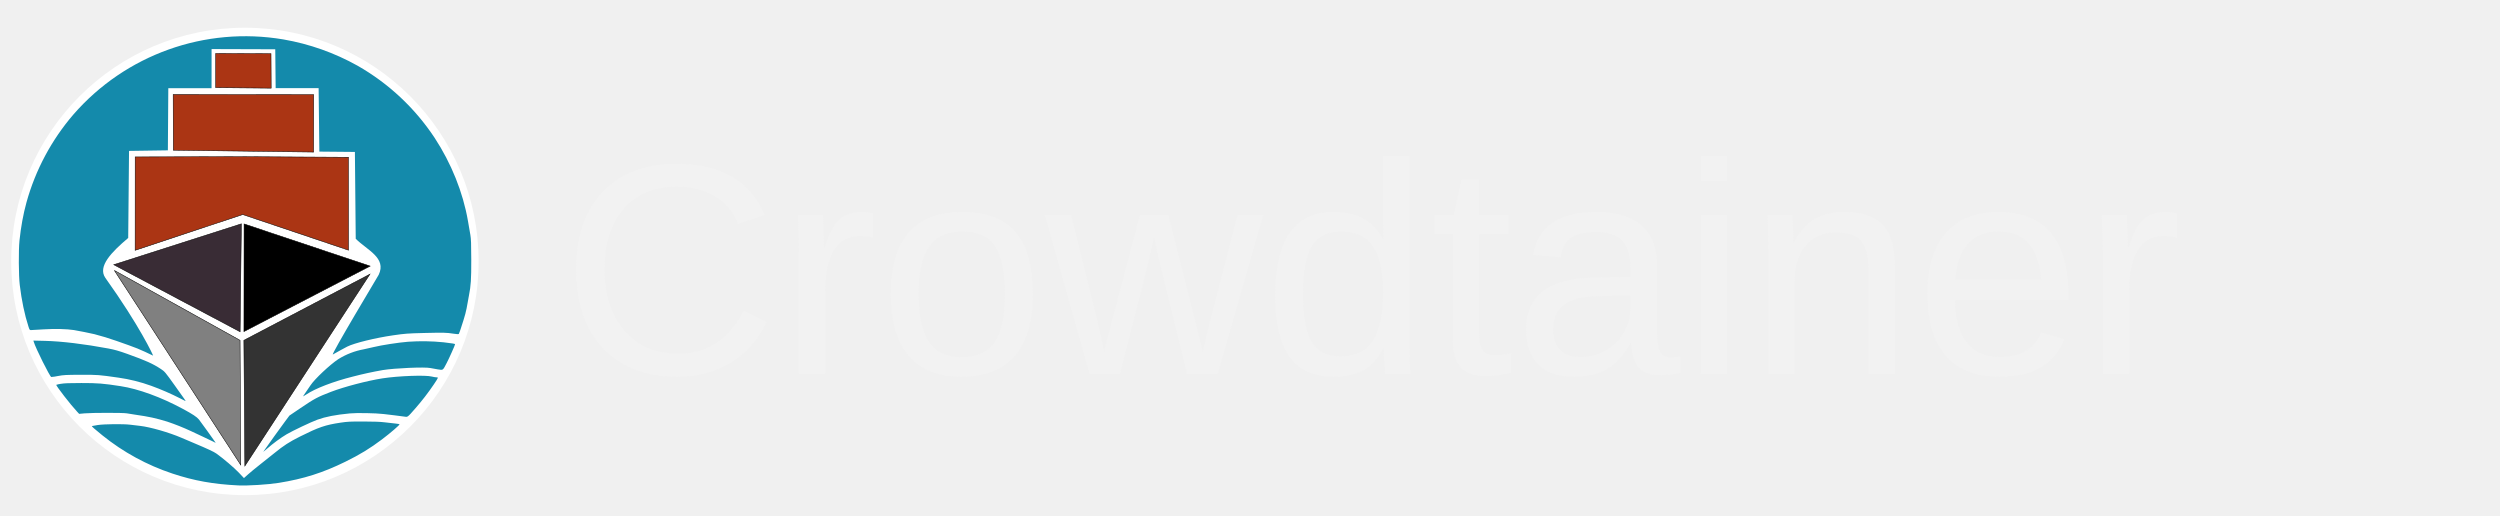
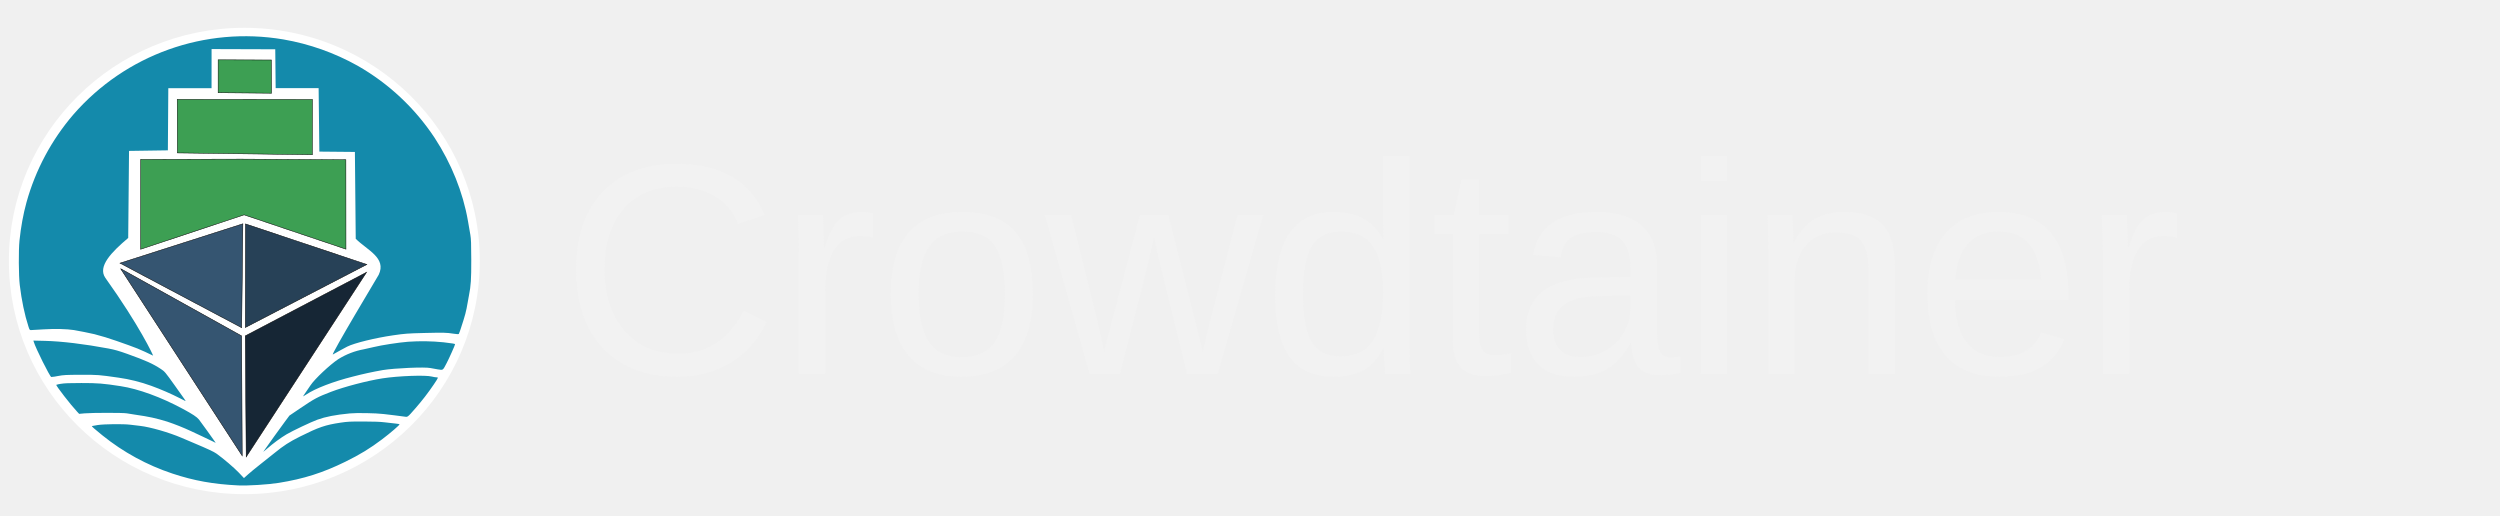
<svg xmlns="http://www.w3.org/2000/svg" fill="none" viewBox="0 0 223 46" version="1.1" id="svg433" width="223" height="46">
  <defs id="defs437">
    <linearGradient id="linearGradient41609">
      <stop style="stop-color:#148aab;stop-opacity:1;" offset="0" id="stop41607" />
    </linearGradient>
  </defs>
-   <text xml:space="preserve" style="font-style:normal;font-variant:normal;font-weight:400;font-stretch:normal;font-size:26.824px;line-height:1.05;font-family:Arial;-inkscape-font-specification:Arial;fill:#f2f2f2;fill-opacity:1;stroke:none;stroke-width:1.829" x="50.025" y="33.343" id="text411">
+   <ellipse style="fill:#ffffff;stroke:none;stroke-width:4.054;stroke-linejoin:round" id="path912" ry="20.799" rx="21.001" cy="23.28" cx="21.795" />
+   <text xml:space="preserve" style="font-style:normal;font-variant:normal;font-weight:400;font-stretch:normal;font-size:26.824px;line-height:1.05;font-family:Arial;-inkscape-font-specification:Arial;display:inline;fill:#f2f2f2;fill-opacity:1;stroke:none;stroke-width:1.829" x="50.025" y="33.343" id="text411">
    <tspan x="50.025" y="33.343" style="font-style:normal;font-variant:normal;font-weight:400;font-stretch:normal;font-size:26.824px;font-family:Arial;-inkscape-font-specification:Arial;fill:#f2f2f2;stroke-width:1.829" rotate="0 0 0 0 0 0 0 0 0 0 0 0" id="tspan409">Crowdtainer</tspan>
  </text>
-   <path style="display:inline;fill:#ffffff;fill-opacity:1;stroke-width:0.104" d="M 19.14,43.89 C 11.047,42.848 4.33,36.626 2.668,28.631 1.359,22.335 3.175,15.964 7.604,11.31 A 19.545,19.545 0 0 1 17.974,5.606 c 1.6,-0.323 4.747,-0.4 6.348,-0.156 3.046,0.466 5.574,1.443 8.109,3.129 5.339,3.555 8.583,9.632 8.583,16.073 0,9.62 -7.102,17.802 -16.661,19.192 -1.199,0.176 -4.016,0.199 -5.213,0.045 z m 2.412,-6.932 -0.004,-4.655 -5.522,-3.257 c -3.037,-1.791 -5.548,-3.232 -5.577,-3.202 -0.03,0.03 -0.007,0.115 0.049,0.187 0.055,0.073 2.548,3.608 5.537,7.857 2.989,4.249 5.454,7.725 5.478,7.725 0.025,0 0.043,-2.094 0.04,-4.655 z m 5.543,-2.656 c 6.434,-9.087 5.949,-8.391 5.881,-8.46 -0.033,-0.033 -2.557,1.408 -5.609,3.202 l -5.551,3.262 -0.027,4.655 c -0.015,2.558 0.009,4.652 0.052,4.651 0.045,0 2.408,-3.291 5.253,-7.31 z M 21.51,19.681 c -0.057,-0.055 -11.188,5.101 -11.185,5.18 0,0.03 2.515,1.541 5.589,3.358 l 5.591,3.306 0.027,-5.897 c 0.015,-3.244 0.004,-5.919 -0.022,-5.948 z m 5.911,8.528 c 3.083,-1.82 5.61,-3.342 5.619,-3.384 0.015,-0.077 -11.083,-5.165 -11.271,-5.165 -0.074,0 -0.109,1.895 -0.109,5.93 0,3.262 0.036,5.93 0.079,5.928 0.043,0 2.6,-1.49 5.682,-3.309 z M 17.179,20.972 c 2.371,-1.065 4.368,-1.936 4.44,-1.936 0.07,0 2.157,0.872 4.637,1.936 2.479,1.065 4.591,1.96 4.691,1.99 0.171,0.048 0.183,-0.164 0.183,-3.394 V 16.121 H 11.984 v 7.172 l 0.443,-0.193 c 0.242,-0.104 2.381,-1.063 4.752,-2.128 z M 28.007,13.624 V 11.335 H 15.418 v 4.37 l 0.962,0.015 5.696,0.083 c 2.603,0.039 5.003,0.079 5.333,0.089 l 0.598,0.021 z M 24.262,9.15 V 7.693 h -5.098 v 2.915 h 5.098 z" id="path413" />
-   <path style="display:inline;fill:#ffffff;fill-opacity:1;stroke-width:0.161" d="M 12.23,31.413 C 9.957,30.553 8.667,30.279 6.374,30.172 L 4.213,30.071 3.898,28.947 C 3.637,28.018 3.581,27.288 3.57,24.772 3.559,22.05 3.6,21.564 3.939,20.276 5.352,14.909 8.844,10.651 13.815,8.23 16.281,7.028 18.234,6.539 20.999,6.429 c 2.673,-0.107 4.298,0.106 6.566,0.858 6.535,2.171 11.155,7.448 12.438,14.21 0.466,2.454 0.257,5.967 -0.488,8.21 l -0.254,0.766 h -2.115 c -2.848,0.003 -5.686,0.464 -7.053,1.15 -0.33,0.165 -0.602,0.265 -0.602,0.219 0,-0.045 0.637,-0.967 1.413,-2.05 2.673,-3.724 3.587,-5.097 3.495,-5.244 -0.051,-0.082 -0.634,-0.446 -1.294,-0.809 L 31.901,23.078 v -3.52 c 0,-2.097 -0.062,-3.558 -0.156,-3.614 -0.085,-0.054 -0.869,-0.14 -1.74,-0.193 l -1.585,-0.097 0.015,-2.506 0.015,-2.506 -1.807,-0.046 -1.807,-0.045 V 7.025 h -6.263 v 3.534 h -1.761 c -1.759,0 -1.764,0 -1.867,0.41 -0.058,0.228 -0.052,1.348 0.01,2.49 l 0.116,2.078 h -1.669 c -1.084,0 -1.736,0.067 -1.862,0.193 -0.137,0.137 -0.193,1.163 -0.193,3.601 0,1.875 -0.064,3.584 -0.144,3.794 -0.101,0.265 -0.498,0.541 -1.285,0.892 -0.626,0.281 -1.139,0.55 -1.139,0.598 0,0.141 1.532,2.38 3.323,4.852 0.91,1.26 1.655,2.325 1.655,2.369 0,0.134 -0.19,0.08 -1.524,-0.425 z" id="path415" />
-   <circle style="display:inline;fill:#ffffff;stroke-width:0.043" cx="21.846" cy="23.32" r="20.846" id="circle417" />
  <path style="display:inline;fill:#148aab;fill-opacity:1;stroke-width:0.046" d="M 21.237,43.298 C 19.031,43.19 17.304,42.881 15.381,42.242 A 19.972,19.972 0 0 1 9.133,38.833 C 8.416,38.253 8.169,38.034 8.199,38.004 c 0.01,-0.01 0.245,-0.052 0.522,-0.092 0.607,-0.089 2.286,-0.104 2.896,-0.028 0.228,0.03 0.622,0.076 0.875,0.104 0.903,0.101 2.591,0.586 3.705,1.066 0.292,0.126 0.788,0.338 1.105,0.47 1.212,0.51 1.776,0.773 2,0.933 0.617,0.44 1.581,1.26 1.997,1.699 l 0.461,0.488 0.36,-0.323 c 0.198,-0.178 0.68,-0.576 1.071,-0.883 0.393,-0.308 0.962,-0.762 1.267,-1.008 0.842,-0.687 1.345,-1.011 2.305,-1.492 1.663,-0.831 2.258,-1.035 3.608,-1.236 0.625,-0.094 0.882,-0.107 2.048,-0.104 0.955,0.002 1.505,0.024 1.933,0.077 0.329,0.042 0.748,0.089 0.933,0.106 0.183,0.018 0.342,0.045 0.354,0.064 0.033,0.052 -0.812,0.779 -1.562,1.346 -1.074,0.809 -1.963,1.352 -3.269,1.994 -1.996,0.982 -3.709,1.527 -5.937,1.886 -0.962,0.155 -2.778,0.268 -3.635,0.228 z m 2.255,-3.012 a 148.456,148.456 0 0 1 1.941,-2.701 l 0.384,-0.515 1.001,-0.677 c 1.249,-0.845 1.505,-0.98 2.71,-1.443 1.193,-0.455 3.227,-0.988 4.596,-1.202 1.406,-0.219 3.843,-0.308 4.395,-0.159 0.14,0.037 0.323,0.068 0.408,0.068 0.193,0 0.193,0 -0.229,0.632 A 21.429,21.429 0 0 1 37.045,36.432 c -0.724,0.824 -0.663,0.781 -1.016,0.724 A 27.099,27.099 0 0 0 35.158,37.043 l -0.943,-0.112 c -0.684,-0.083 -2.399,-0.115 -3.015,-0.054 -1.294,0.125 -2.155,0.293 -2.9,0.564 -0.537,0.195 -2.198,0.983 -2.728,1.294 -0.521,0.308 -1.22,0.821 -1.742,1.282 -0.21,0.184 -0.363,0.305 -0.339,0.268 z m -4.533,-0.922 c -0.14,-0.074 -0.553,-0.272 -0.922,-0.44 A 45.778,45.778 0 0 1 17.048,38.461 20.73,20.73 0 0 0 14.907,37.606 C 13.91,37.301 13.281,37.164 12.1,36.996 a 20.221,20.221 0 0 1 -0.782,-0.125 c -0.312,-0.061 -3.089,-0.059 -3.775,0 L 7.06,36.916 6.881,36.725 C 6.325,36.138 4.964,34.381 5.022,34.325 a 2.662,2.662 0 0 1 0.408,-0.089 c 0.289,-0.052 0.76,-0.07 1.829,-0.07 1.465,0 1.934,0.037 3.506,0.28 1.597,0.247 3.589,0.974 5.542,2.024 0.872,0.47 1.257,0.724 1.437,0.949 0.134,0.164 1.385,1.904 1.461,2.027 0.045,0.074 0.055,0.076 -0.245,-0.083 z m -2.876,-3.822 a 23.089,23.089 0 0 0 -2.592,-1.127 14.486,14.486 0 0 0 -2.93,-0.73 C 8.78,33.431 8.748,33.428 7.21,33.431 c -1.343,0.004 -1.536,0.015 -2.038,0.109 a 4.178,4.178 0 0 1 -0.599,0.088 c -0.137,-0.048 -1.394,-2.57 -1.563,-3.138 l -0.033,-0.11 1.029,0.025 c 1.495,0.036 3.531,0.283 5.659,0.681 0.553,0.104 0.937,0.213 1.681,0.479 1.67,0.599 2.286,0.876 3.01,1.353 0.336,0.22 0.372,0.263 1.246,1.484 0.98,1.37 0.985,1.377 0.93,1.368 a 5.809,5.809 0 0 1 -0.451,-0.229 z m 11.164,-0.513 c 0.131,-0.184 0.332,-0.479 0.448,-0.656 0.361,-0.552 1.724,-1.835 2.472,-2.331 a 6.504,6.504 0 0 1 2.301,-0.889 c 0.101,-0.016 0.485,-0.104 0.852,-0.193 0.739,-0.178 2.2,-0.405 3.079,-0.476 a 18.449,18.449 0 0 1 3.158,0.048 c 0.854,0.1 1.035,0.131 1.035,0.178 0,0.07 -0.528,1.251 -0.742,1.661 -0.361,0.69 -0.309,0.654 -0.8,0.577 a 13.472,13.472 0 0 1 -0.659,-0.119 c -0.492,-0.109 -3.159,0.006 -4.242,0.181 a 32.661,32.661 0 0 0 -2.667,0.58 c -1.734,0.433 -3.37,1.062 -4.154,1.594 -0.144,0.097 -0.275,0.178 -0.29,0.178 -0.015,0 0.08,-0.152 0.21,-0.335 z M 12.975,31.399 C 12.607,31.221 11.925,30.944 11.456,30.785 A 39.716,39.716 0 0 1 10.373,30.403 23.47,23.47 0 0 0 8.422,29.808 39.009,39.009 0 0 0 6.6,29.443 C 5.964,29.341 4.903,29.315 3.884,29.379 c -0.506,0.031 -0.992,0.059 -1.081,0.062 -0.161,0.006 -0.162,0.003 -0.266,-0.317 C 2.196,28.081 1.924,26.774 1.763,25.422 1.662,24.586 1.649,22.321 1.738,21.462 1.865,20.243 2.074,19.096 2.363,18.048 a 20.379,20.379 0 0 1 4.182,-7.831 20.327,20.327 0 0 1 18.74,-6.699 20.834,20.834 0 0 1 6.619,2.348 20.278,20.278 0 0 1 6.856,6.415 c 1.496,2.279 2.543,4.884 2.981,7.426 l 0.216,1.249 c 0.061,0.351 0.077,0.781 0.08,2.209 0.003,1.759 -0.033,2.319 -0.204,3.175 a 33.911,33.911 0 0 0 -0.116,0.644 c -0.143,0.836 -0.219,1.121 -0.608,2.302 a 4.48,4.48 0 0 1 -0.189,0.515 c -0.018,0.016 -0.228,0 -0.469,-0.036 -0.634,-0.1 -0.864,-0.104 -2.627,-0.062 -1.464,0.036 -1.681,0.052 -2.737,0.204 -1.608,0.232 -3.482,0.692 -4.108,1.008 -0.17,0.086 -1.01,0.54 -1.282,0.703 -0.272,0.164 4.084,-7.099 4.084,-7.109 0.723,-1.507 -1.038,-2.2 -2.05,-3.21 l -0.074,-7.746 -3.171,-0.03 -0.065,-5.662 H 24.589 l -0.036,-3.465 -5.68,-0.019 -0.003,3.489 -3.857,0.004 -0.039,5.54 -3.464,0.052 -0.074,7.764 c -1.498,1.267 -2.737,2.539 -2.044,3.552 3.071,4.298 4.295,6.949 4.263,6.946 -0.007,0 -0.314,-0.147 -0.681,-0.324 z" id="path419" />
-   <path style="display:inline;fill:#ab3514;fill-opacity:1;stroke:#000000;stroke-width:0.044px;stroke-linecap:butt;stroke-linejoin:miter;stroke-opacity:1" d="M 24.173,4.785 19.239,4.767 v 3.049 l 4.95,0.048 z m -8.726,3.647 12.531,0.009 -0.006,5.124 -12.511,-0.168 z" id="path421" />
-   <path style="display:inline;fill:#392c35;fill-opacity:1;stroke:#000000;stroke-width:0.044px;stroke-linecap:butt;stroke-linejoin:miter;stroke-opacity:1" d="m 10.146,23.612 11.385,-3.647 -0.113,9.63 z" id="path423" />
-   <path style="display:inline;fill:#000000;fill-opacity:1;stroke:#000000;stroke-width:0.044px;stroke-linecap:butt;stroke-linejoin:miter;stroke-opacity:1" d="m 21.76,29.576 0.012,-9.601 11.244,3.761 z" id="path425" />
-   <path style="display:inline;fill:#808080;fill-opacity:1;stroke:#000000;stroke-width:0.044px;stroke-linecap:butt;stroke-linejoin:miter;stroke-opacity:1" d="m 10.198,24.122 11.274,17.348 -0.059,-11.112 z" id="path427" />
-   <path style="display:inline;fill:#333333;fill-opacity:1;stroke:#000000;stroke-width:0.044px;stroke-linecap:butt;stroke-linejoin:miter;stroke-opacity:1" d="m 21.754,30.355 0.086,11.213 11.155,-17.109 z" id="path429" />
-   <path style="display:inline;fill:#ab3514;fill-opacity:1;stroke:#000000;stroke-width:0.044px;stroke-linecap:butt;stroke-linejoin:miter;stroke-opacity:1" d="m 21.377,13.972 -9.318,0.025 -0.004,8.329 9.593,-3.19 9.438,3.18 -0.007,-8.287 z" id="path431" />
+   <g transform="matrix(0.1535187,0,0,0.1535187,1.985186,3.115167)" stroke="#000000" stroke-width="0.276px" id="g701" style="display:inline">
+     <path d="m 144.74,14.57 -30.922,-0.112 v 19.115 l 31.027,0.296 z" fill="#3d9f53" id="path687" style="display:inline" />
+     <path d="m 90.038,37.433 78.557,0.057 -0.041,32.123 -78.436,-1.057 z" fill="#3d9f53" id="path689" style="display:inline" />
+     <path d="m 56.8,132.6 71.382,-22.859 -0.704,60.371 z" fill="#355571" id="path691" style="display:inline" />
+     <path d="m 129.62,169.99 0.078,-60.185 70.495,23.578 z" fill="#274157" id="path693" style="display:inline" />
+     <path d="m 57.135,135.8 70.668,108.76 -0.361,-69.67 z" fill="#355571" id="path695" style="display:inline" />
+     <path d="m 129.58,174.87 0.541,70.3 69.925,-107.26 z" fill="#162635" id="path697" style="display:inline" />
+     <path d="m 127.21,72.166 -58.416,0.158 -0.029,52.212 60.135,-19.997 59.179,19.942 -0.049,-51.957 z" fill="#3d9f53" id="path699" style="display:inline" />
+   </g>
</svg>
